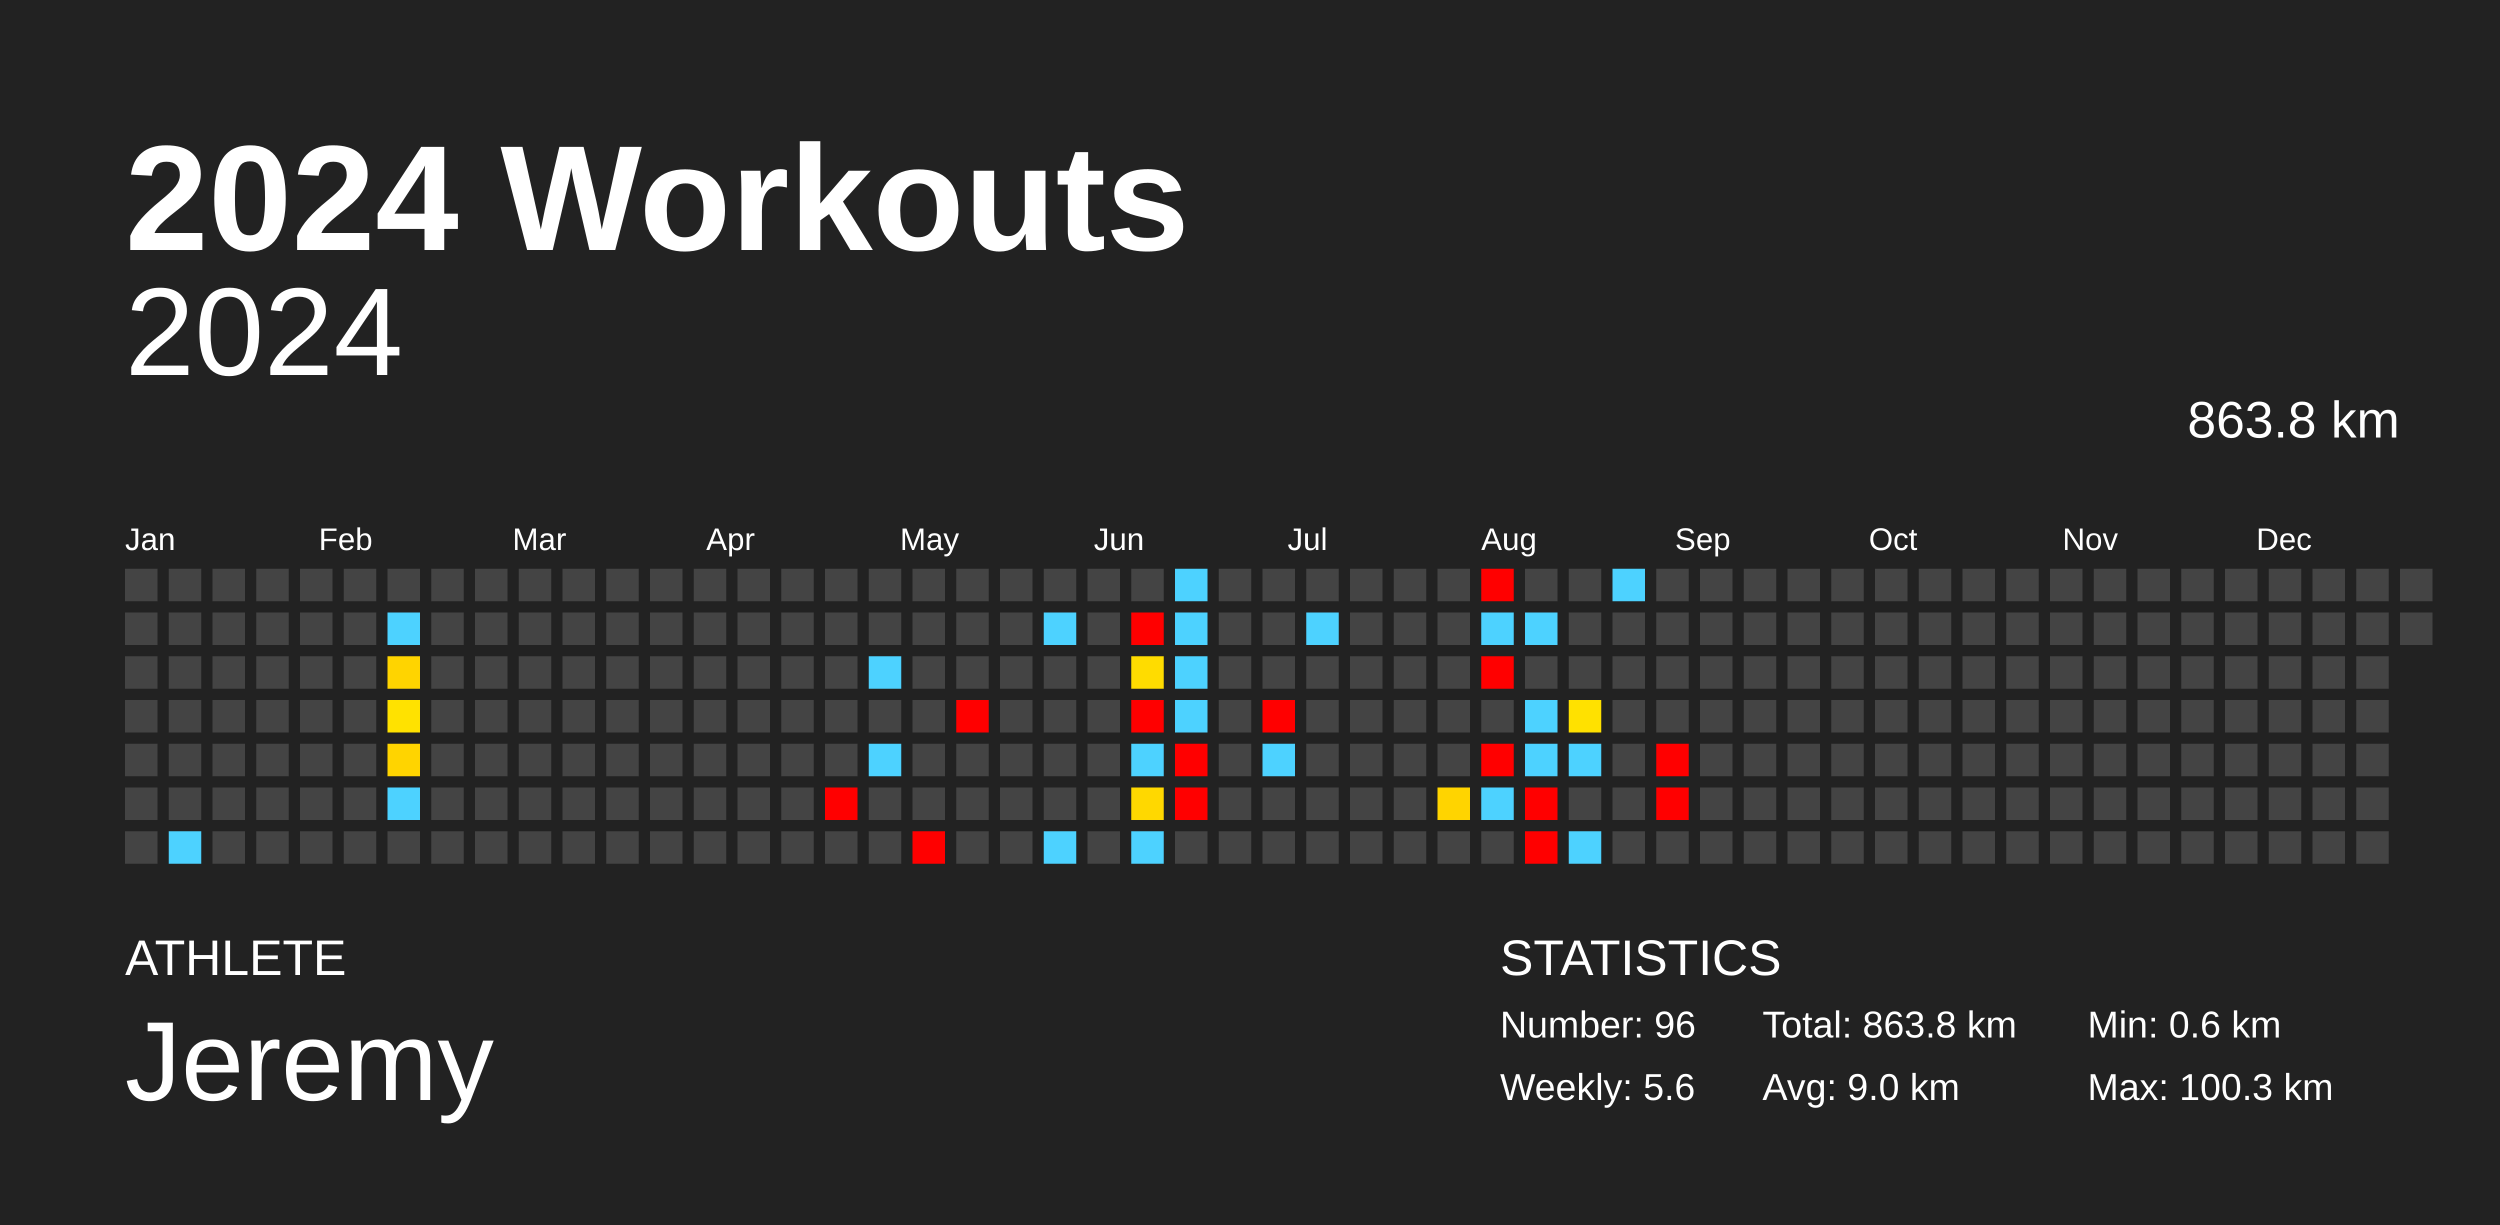
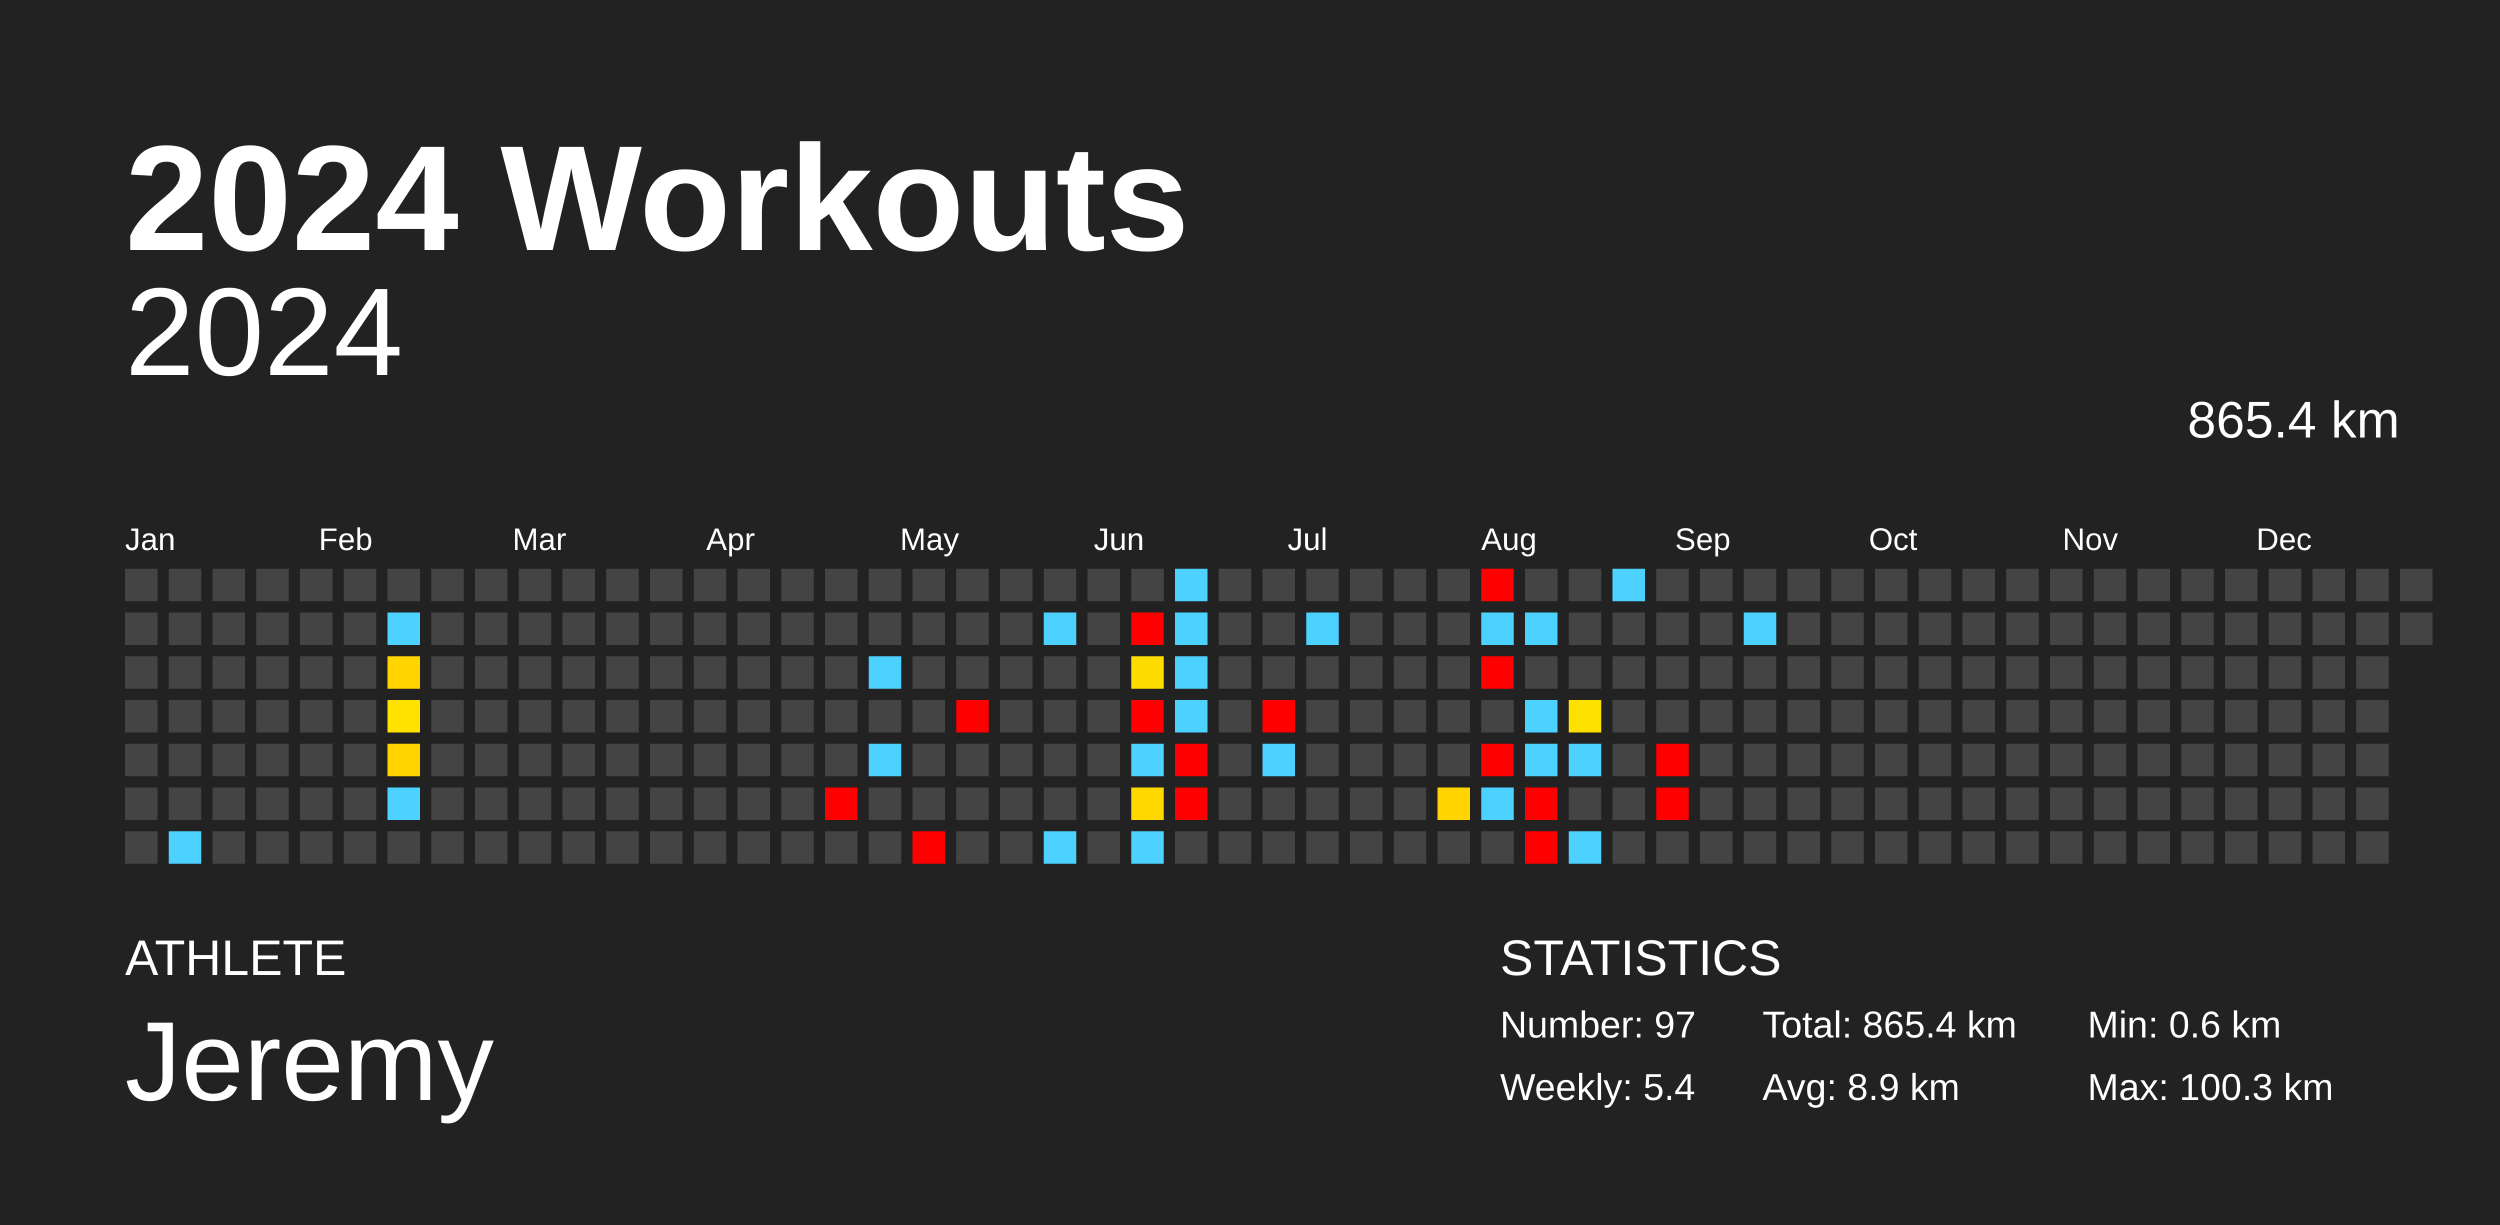
<svg xmlns="http://www.w3.org/2000/svg" baseProfile="full" height="98mm" version="1.1" viewBox="0,0,200,98" width="200mm">
  <defs />
  <rect fill="#222222" height="98" width="200" x="0" y="0" />
  <text fill="#FFFFFF" style="font-size:12px; font-family:Arial; font-weight:bold;" x="10" y="20">2024 Workouts</text>
  <text fill="#FFFFFF" style="font-size:4px; font-family:Arial" x="10" y="78">ATHLETE</text>
  <text fill="#FFFFFF" style="font-size:9px; font-family:Arial" x="10" y="88">Jeremy</text>
  <text fill="#FFFFFF" style="font-size:4px; font-family:Arial" x="120" y="78">STATISTICS</text>
-   <text fill="#FFFFFF" style="font-size:3px; font-family:Arial" x="120" y="83">Number: 96</text>
-   <text fill="#FFFFFF" style="font-size:3px; font-family:Arial" x="120" y="88">Weekly: 5.6</text>
-   <text fill="#FFFFFF" style="font-size:3px; font-family:Arial" x="141" y="83">Total: 863.8 km</text>
-   <text fill="#FFFFFF" style="font-size:3px; font-family:Arial" x="141" y="88">Avg: 9.0 km</text>
+   <text fill="#FFFFFF" style="font-size:3px; font-family:Arial" x="120" y="83">Number: 97</text>
+   <text fill="#FFFFFF" style="font-size:3px; font-family:Arial" x="120" y="88">Weekly: 5.4</text>
+   <text fill="#FFFFFF" style="font-size:3px; font-family:Arial" x="141" y="83">Total: 865.4 km</text>
+   <text fill="#FFFFFF" style="font-size:3px; font-family:Arial" x="141" y="88">Avg: 8.9 km</text>
  <text fill="#FFFFFF" style="font-size:3px; font-family:Arial" x="167" y="83">Min: 0.6 km</text>
  <text fill="#FFFFFF" style="font-size:3px; font-family:Arial" x="167" y="88">Max: 100.3 km</text>
  <text alignment-baseline="hanging" fill="#FFFFFF" style="font-size:10.0px; font-family:Arial;" x="10" y="30">2024</text>
-   <text alignment-baseline="hanging" fill="#FFFFFF" style="font-size:4.125px; font-family:Arial;" x="175" y="35">863.8 km</text>
+   <text alignment-baseline="hanging" fill="#FFFFFF" style="font-size:4.125px; font-family:Arial;" x="175" y="35">865.4 km</text>
  <text fill="#FFFFFF" style="font-size:2.5px; font-family:Arial" x="10.0" y="44">Jan</text>
  <text fill="#FFFFFF" style="font-size:2.5px; font-family:Arial" x="25.5" y="44">Feb</text>
  <text fill="#FFFFFF" style="font-size:2.5px; font-family:Arial" x="41.0" y="44">Mar</text>
  <text fill="#FFFFFF" style="font-size:2.5px; font-family:Arial" x="56.5" y="44">Apr</text>
  <text fill="#FFFFFF" style="font-size:2.5px; font-family:Arial" x="72.0" y="44">May</text>
  <text fill="#FFFFFF" style="font-size:2.5px; font-family:Arial" x="87.5" y="44">Jun</text>
  <text fill="#FFFFFF" style="font-size:2.5px; font-family:Arial" x="103.0" y="44">Jul</text>
  <text fill="#FFFFFF" style="font-size:2.5px; font-family:Arial" x="118.5" y="44">Aug</text>
  <text fill="#FFFFFF" style="font-size:2.5px; font-family:Arial" x="134.0" y="44">Sep</text>
  <text fill="#FFFFFF" style="font-size:2.5px; font-family:Arial" x="149.5" y="44">Oct</text>
  <text fill="#FFFFFF" style="font-size:2.5px; font-family:Arial" x="165.0" y="44">Nov</text>
  <text fill="#FFFFFF" style="font-size:2.5px; font-family:Arial" x="180.5" y="44">Dec</text>
  <rect fill="#444444" height="2.6" width="2.6" x="10.0" y="45.5" />
  <rect fill="#444444" height="2.6" width="2.6" x="10.0" y="49.0" />
  <rect fill="#444444" height="2.6" width="2.6" x="10.0" y="52.5" />
  <rect fill="#444444" height="2.6" width="2.6" x="10.0" y="56.0" />
  <rect fill="#444444" height="2.6" width="2.6" x="10.0" y="59.5" />
  <rect fill="#444444" height="2.6" width="2.6" x="10.0" y="63.0" />
  <rect fill="#444444" height="2.6" width="2.6" x="10.0" y="66.5" />
  <rect fill="#444444" height="2.6" width="2.6" x="13.5" y="45.5" />
  <rect fill="#444444" height="2.6" width="2.6" x="13.5" y="49.0" />
  <rect fill="#444444" height="2.6" width="2.6" x="13.5" y="52.5" />
  <rect fill="#444444" height="2.6" width="2.6" x="13.5" y="56.0" />
  <rect fill="#444444" height="2.6" width="2.6" x="13.5" y="59.5" />
  <rect fill="#444444" height="2.6" width="2.6" x="13.5" y="63.0" />
  <rect fill="#4dd2ff" height="2.6" width="2.6" x="13.5" y="66.5" />
  <rect fill="#444444" height="2.6" width="2.6" x="17.0" y="45.5" />
  <rect fill="#444444" height="2.6" width="2.6" x="17.0" y="49.0" />
  <rect fill="#444444" height="2.6" width="2.6" x="17.0" y="52.5" />
  <rect fill="#444444" height="2.6" width="2.6" x="17.0" y="56.0" />
  <rect fill="#444444" height="2.6" width="2.6" x="17.0" y="59.5" />
  <rect fill="#444444" height="2.6" width="2.6" x="17.0" y="63.0" />
  <rect fill="#444444" height="2.6" width="2.6" x="17.0" y="66.5" />
  <rect fill="#444444" height="2.6" width="2.6" x="20.5" y="45.5" />
  <rect fill="#444444" height="2.6" width="2.6" x="20.5" y="49.0" />
  <rect fill="#444444" height="2.6" width="2.6" x="20.5" y="52.5" />
  <rect fill="#444444" height="2.6" width="2.6" x="20.5" y="56.0" />
  <rect fill="#444444" height="2.6" width="2.6" x="20.5" y="59.5" />
  <rect fill="#444444" height="2.6" width="2.6" x="20.5" y="63.0" />
  <rect fill="#444444" height="2.6" width="2.6" x="20.5" y="66.5" />
  <rect fill="#444444" height="2.6" width="2.6" x="24.0" y="45.5" />
  <rect fill="#444444" height="2.6" width="2.6" x="24.0" y="49.0" />
  <rect fill="#444444" height="2.6" width="2.6" x="24.0" y="52.5" />
  <rect fill="#444444" height="2.6" width="2.6" x="24.0" y="56.0" />
  <rect fill="#444444" height="2.6" width="2.6" x="24.0" y="59.5" />
  <rect fill="#444444" height="2.6" width="2.6" x="24.0" y="63.0" />
  <rect fill="#444444" height="2.6" width="2.6" x="24.0" y="66.5" />
  <rect fill="#444444" height="2.6" width="2.6" x="27.5" y="45.5" />
  <rect fill="#444444" height="2.6" width="2.6" x="27.5" y="49.0" />
  <rect fill="#444444" height="2.6" width="2.6" x="27.5" y="52.5" />
  <rect fill="#444444" height="2.6" width="2.6" x="27.5" y="56.0" />
  <rect fill="#444444" height="2.6" width="2.6" x="27.5" y="59.5" />
  <rect fill="#444444" height="2.6" width="2.6" x="27.5" y="63.0" />
  <rect fill="#444444" height="2.6" width="2.6" x="27.5" y="66.5" />
  <rect fill="#444444" height="2.6" width="2.6" x="31.0" y="45.5" />
  <rect fill="#4dd2ff" height="2.6" width="2.6" x="31.0" y="49.0" />
  <rect fill="#ffd400" height="2.6" width="2.6" x="31.0" y="52.5" />
  <rect fill="#ffe200" height="2.6" width="2.6" x="31.0" y="56.0" />
  <rect fill="#ffd400" height="2.6" width="2.6" x="31.0" y="59.5" />
  <rect fill="#4dd2ff" height="2.6" width="2.6" x="31.0" y="63.0" />
  <rect fill="#444444" height="2.6" width="2.6" x="31.0" y="66.5" />
  <rect fill="#444444" height="2.6" width="2.6" x="34.5" y="45.5" />
  <rect fill="#444444" height="2.6" width="2.6" x="34.5" y="49.0" />
  <rect fill="#444444" height="2.6" width="2.6" x="34.5" y="52.5" />
  <rect fill="#444444" height="2.6" width="2.6" x="34.5" y="56.0" />
  <rect fill="#444444" height="2.6" width="2.6" x="34.5" y="59.5" />
  <rect fill="#444444" height="2.6" width="2.6" x="34.5" y="63.0" />
  <rect fill="#444444" height="2.6" width="2.6" x="34.5" y="66.5" />
  <rect fill="#444444" height="2.6" width="2.6" x="38.0" y="45.5" />
  <rect fill="#444444" height="2.6" width="2.6" x="38.0" y="49.0" />
  <rect fill="#444444" height="2.6" width="2.6" x="38.0" y="52.5" />
  <rect fill="#444444" height="2.6" width="2.6" x="38.0" y="56.0" />
  <rect fill="#444444" height="2.6" width="2.6" x="38.0" y="59.5" />
  <rect fill="#444444" height="2.6" width="2.6" x="38.0" y="63.0" />
  <rect fill="#444444" height="2.6" width="2.6" x="38.0" y="66.5" />
  <rect fill="#444444" height="2.6" width="2.6" x="41.5" y="45.5" />
  <rect fill="#444444" height="2.6" width="2.6" x="41.5" y="49.0" />
  <rect fill="#444444" height="2.6" width="2.6" x="41.5" y="52.5" />
  <rect fill="#444444" height="2.6" width="2.6" x="41.5" y="56.0" />
  <rect fill="#444444" height="2.6" width="2.6" x="41.5" y="59.5" />
  <rect fill="#444444" height="2.6" width="2.6" x="41.5" y="63.0" />
  <rect fill="#444444" height="2.6" width="2.6" x="41.5" y="66.5" />
  <rect fill="#444444" height="2.6" width="2.6" x="45.0" y="45.5" />
  <rect fill="#444444" height="2.6" width="2.6" x="45.0" y="49.0" />
  <rect fill="#444444" height="2.6" width="2.6" x="45.0" y="52.5" />
  <rect fill="#444444" height="2.6" width="2.6" x="45.0" y="56.0" />
  <rect fill="#444444" height="2.6" width="2.6" x="45.0" y="59.5" />
  <rect fill="#444444" height="2.6" width="2.6" x="45.0" y="63.0" />
  <rect fill="#444444" height="2.6" width="2.6" x="45.0" y="66.5" />
  <rect fill="#444444" height="2.6" width="2.6" x="48.5" y="45.5" />
  <rect fill="#444444" height="2.6" width="2.6" x="48.5" y="49.0" />
  <rect fill="#444444" height="2.6" width="2.6" x="48.5" y="52.5" />
  <rect fill="#444444" height="2.6" width="2.6" x="48.5" y="56.0" />
  <rect fill="#444444" height="2.6" width="2.6" x="48.5" y="59.5" />
  <rect fill="#444444" height="2.6" width="2.6" x="48.5" y="63.0" />
  <rect fill="#444444" height="2.6" width="2.6" x="48.5" y="66.5" />
  <rect fill="#444444" height="2.6" width="2.6" x="52.0" y="45.5" />
  <rect fill="#444444" height="2.6" width="2.6" x="52.0" y="49.0" />
  <rect fill="#444444" height="2.6" width="2.6" x="52.0" y="52.5" />
  <rect fill="#444444" height="2.6" width="2.6" x="52.0" y="56.0" />
  <rect fill="#444444" height="2.6" width="2.6" x="52.0" y="59.5" />
  <rect fill="#444444" height="2.6" width="2.6" x="52.0" y="63.0" />
  <rect fill="#444444" height="2.6" width="2.6" x="52.0" y="66.5" />
  <rect fill="#444444" height="2.6" width="2.6" x="55.5" y="45.5" />
  <rect fill="#444444" height="2.6" width="2.6" x="55.5" y="49.0" />
  <rect fill="#444444" height="2.6" width="2.6" x="55.5" y="52.5" />
  <rect fill="#444444" height="2.6" width="2.6" x="55.5" y="56.0" />
  <rect fill="#444444" height="2.6" width="2.6" x="55.5" y="59.5" />
  <rect fill="#444444" height="2.6" width="2.6" x="55.5" y="63.0" />
  <rect fill="#444444" height="2.6" width="2.6" x="55.5" y="66.5" />
  <rect fill="#444444" height="2.6" width="2.6" x="59.0" y="45.5" />
  <rect fill="#444444" height="2.6" width="2.6" x="59.0" y="49.0" />
  <rect fill="#444444" height="2.6" width="2.6" x="59.0" y="52.5" />
  <rect fill="#444444" height="2.6" width="2.6" x="59.0" y="56.0" />
  <rect fill="#444444" height="2.6" width="2.6" x="59.0" y="59.5" />
  <rect fill="#444444" height="2.6" width="2.6" x="59.0" y="63.0" />
  <rect fill="#444444" height="2.6" width="2.6" x="59.0" y="66.5" />
  <rect fill="#444444" height="2.6" width="2.6" x="62.5" y="45.5" />
  <rect fill="#444444" height="2.6" width="2.6" x="62.5" y="49.0" />
  <rect fill="#444444" height="2.6" width="2.6" x="62.5" y="52.5" />
  <rect fill="#444444" height="2.6" width="2.6" x="62.5" y="56.0" />
  <rect fill="#444444" height="2.6" width="2.6" x="62.5" y="59.5" />
  <rect fill="#444444" height="2.6" width="2.6" x="62.5" y="63.0" />
  <rect fill="#444444" height="2.6" width="2.6" x="62.5" y="66.5" />
  <rect fill="#444444" height="2.6" width="2.6" x="66.0" y="45.5" />
  <rect fill="#444444" height="2.6" width="2.6" x="66.0" y="49.0" />
  <rect fill="#444444" height="2.6" width="2.6" x="66.0" y="52.5" />
  <rect fill="#444444" height="2.6" width="2.6" x="66.0" y="56.0" />
  <rect fill="#444444" height="2.6" width="2.6" x="66.0" y="59.5" />
  <rect fill="red" height="2.6" width="2.6" x="66.0" y="63.0" />
  <rect fill="#444444" height="2.6" width="2.6" x="66.0" y="66.5" />
  <rect fill="#444444" height="2.6" width="2.6" x="69.5" y="45.5" />
  <rect fill="#444444" height="2.6" width="2.6" x="69.5" y="49.0" />
  <rect fill="#4dd2ff" height="2.6" width="2.6" x="69.5" y="52.5" />
  <rect fill="#444444" height="2.6" width="2.6" x="69.5" y="56.0" />
  <rect fill="#4dd2ff" height="2.6" width="2.6" x="69.5" y="59.5" />
  <rect fill="#444444" height="2.6" width="2.6" x="69.5" y="63.0" />
  <rect fill="#444444" height="2.6" width="2.6" x="69.5" y="66.5" />
  <rect fill="#444444" height="2.6" width="2.6" x="73.0" y="45.5" />
  <rect fill="#444444" height="2.6" width="2.6" x="73.0" y="49.0" />
  <rect fill="#444444" height="2.6" width="2.6" x="73.0" y="52.5" />
  <rect fill="#444444" height="2.6" width="2.6" x="73.0" y="56.0" />
  <rect fill="#444444" height="2.6" width="2.6" x="73.0" y="59.5" />
  <rect fill="#444444" height="2.6" width="2.6" x="73.0" y="63.0" />
  <rect fill="red" height="2.6" width="2.6" x="73.0" y="66.5" />
  <rect fill="#444444" height="2.6" width="2.6" x="76.5" y="45.5" />
  <rect fill="#444444" height="2.6" width="2.6" x="76.5" y="49.0" />
  <rect fill="#444444" height="2.6" width="2.6" x="76.5" y="52.5" />
  <rect fill="red" height="2.6" width="2.6" x="76.5" y="56.0" />
  <rect fill="#444444" height="2.6" width="2.6" x="76.5" y="59.5" />
  <rect fill="#444444" height="2.6" width="2.6" x="76.5" y="63.0" />
  <rect fill="#444444" height="2.6" width="2.6" x="76.5" y="66.5" />
  <rect fill="#444444" height="2.6" width="2.6" x="80.0" y="45.5" />
  <rect fill="#444444" height="2.6" width="2.6" x="80.0" y="49.0" />
  <rect fill="#444444" height="2.6" width="2.6" x="80.0" y="52.5" />
  <rect fill="#444444" height="2.6" width="2.6" x="80.0" y="56.0" />
  <rect fill="#444444" height="2.6" width="2.6" x="80.0" y="59.5" />
  <rect fill="#444444" height="2.6" width="2.6" x="80.0" y="63.0" />
  <rect fill="#444444" height="2.6" width="2.6" x="80.0" y="66.5" />
  <rect fill="#444444" height="2.6" width="2.6" x="83.5" y="45.5" />
  <rect fill="#4dd2ff" height="2.6" width="2.6" x="83.5" y="49.0" />
  <rect fill="#444444" height="2.6" width="2.6" x="83.5" y="52.5" />
  <rect fill="#444444" height="2.6" width="2.6" x="83.5" y="56.0" />
  <rect fill="#444444" height="2.6" width="2.6" x="83.5" y="59.5" />
  <rect fill="#444444" height="2.6" width="2.6" x="83.5" y="63.0" />
  <rect fill="#4dd2ff" height="2.6" width="2.6" x="83.5" y="66.5" />
  <rect fill="#444444" height="2.6" width="2.6" x="87.0" y="45.5" />
  <rect fill="#444444" height="2.6" width="2.6" x="87.0" y="49.0" />
  <rect fill="#444444" height="2.6" width="2.6" x="87.0" y="52.5" />
  <rect fill="#444444" height="2.6" width="2.6" x="87.0" y="56.0" />
  <rect fill="#444444" height="2.6" width="2.6" x="87.0" y="59.5" />
  <rect fill="#444444" height="2.6" width="2.6" x="87.0" y="63.0" />
  <rect fill="#444444" height="2.6" width="2.6" x="87.0" y="66.5" />
  <rect fill="#444444" height="2.6" width="2.6" x="90.5" y="45.5" />
  <rect fill="red" height="2.6" width="2.6" x="90.5" y="49.0" />
  <rect fill="#ffdc00" height="2.6" width="2.6" x="90.5" y="52.5" />
  <rect fill="red" height="2.6" width="2.6" x="90.5" y="56.0" />
  <rect fill="#4dd2ff" height="2.6" width="2.6" x="90.5" y="59.5" />
  <rect fill="#ffd800" height="2.6" width="2.6" x="90.5" y="63.0" />
  <rect fill="#4dd2ff" height="2.6" width="2.6" x="90.5" y="66.5" />
  <rect fill="#4dd2ff" height="2.6" width="2.6" x="94.0" y="45.5" />
  <rect fill="#4dd2ff" height="2.6" width="2.6" x="94.0" y="49.0" />
  <rect fill="#4dd2ff" height="2.6" width="2.6" x="94.0" y="52.5" />
  <rect fill="#4dd2ff" height="2.6" width="2.6" x="94.0" y="56.0" />
  <rect fill="red" height="2.6" width="2.6" x="94.0" y="59.5" />
  <rect fill="red" height="2.6" width="2.6" x="94.0" y="63.0" />
  <rect fill="#444444" height="2.6" width="2.6" x="94.0" y="66.5" />
  <rect fill="#444444" height="2.6" width="2.6" x="97.5" y="45.5" />
  <rect fill="#444444" height="2.6" width="2.6" x="97.5" y="49.0" />
  <rect fill="#444444" height="2.6" width="2.6" x="97.5" y="52.5" />
  <rect fill="#444444" height="2.6" width="2.6" x="97.5" y="56.0" />
  <rect fill="#444444" height="2.6" width="2.6" x="97.5" y="59.5" />
  <rect fill="#444444" height="2.6" width="2.6" x="97.5" y="63.0" />
  <rect fill="#444444" height="2.6" width="2.6" x="97.5" y="66.5" />
  <rect fill="#444444" height="2.6" width="2.6" x="101.0" y="45.5" />
  <rect fill="#444444" height="2.6" width="2.6" x="101.0" y="49.0" />
  <rect fill="#444444" height="2.6" width="2.6" x="101.0" y="52.5" />
  <rect fill="red" height="2.6" width="2.6" x="101.0" y="56.0" />
  <rect fill="#4dd2ff" height="2.6" width="2.6" x="101.0" y="59.5" />
  <rect fill="#444444" height="2.6" width="2.6" x="101.0" y="63.0" />
  <rect fill="#444444" height="2.6" width="2.6" x="101.0" y="66.5" />
  <rect fill="#444444" height="2.6" width="2.6" x="104.5" y="45.5" />
  <rect fill="#4dd2ff" height="2.6" width="2.6" x="104.5" y="49.0" />
  <rect fill="#444444" height="2.6" width="2.6" x="104.5" y="52.5" />
  <rect fill="#444444" height="2.6" width="2.6" x="104.5" y="56.0" />
  <rect fill="#444444" height="2.6" width="2.6" x="104.5" y="59.5" />
  <rect fill="#444444" height="2.6" width="2.6" x="104.5" y="63.0" />
  <rect fill="#444444" height="2.6" width="2.6" x="104.5" y="66.5" />
  <rect fill="#444444" height="2.6" width="2.6" x="108.0" y="45.5" />
  <rect fill="#444444" height="2.6" width="2.6" x="108.0" y="49.0" />
  <rect fill="#444444" height="2.6" width="2.6" x="108.0" y="52.5" />
  <rect fill="#444444" height="2.6" width="2.6" x="108.0" y="56.0" />
  <rect fill="#444444" height="2.6" width="2.6" x="108.0" y="59.5" />
  <rect fill="#444444" height="2.6" width="2.6" x="108.0" y="63.0" />
  <rect fill="#444444" height="2.6" width="2.6" x="108.0" y="66.5" />
  <rect fill="#444444" height="2.6" width="2.6" x="111.5" y="45.5" />
  <rect fill="#444444" height="2.6" width="2.6" x="111.5" y="49.0" />
  <rect fill="#444444" height="2.6" width="2.6" x="111.5" y="52.5" />
  <rect fill="#444444" height="2.6" width="2.6" x="111.5" y="56.0" />
  <rect fill="#444444" height="2.6" width="2.6" x="111.5" y="59.5" />
  <rect fill="#444444" height="2.6" width="2.6" x="111.5" y="63.0" />
  <rect fill="#444444" height="2.6" width="2.6" x="111.5" y="66.5" />
  <rect fill="#444444" height="2.6" width="2.6" x="115.0" y="45.5" />
  <rect fill="#444444" height="2.6" width="2.6" x="115.0" y="49.0" />
  <rect fill="#444444" height="2.6" width="2.6" x="115.0" y="52.5" />
  <rect fill="#444444" height="2.6" width="2.6" x="115.0" y="56.0" />
  <rect fill="#444444" height="2.6" width="2.6" x="115.0" y="59.5" />
  <rect fill="#ffd400" height="2.6" width="2.6" x="115.0" y="63.0" />
  <rect fill="#444444" height="2.6" width="2.6" x="115.0" y="66.5" />
  <rect fill="red" height="2.6" width="2.6" x="118.5" y="45.5" />
  <rect fill="#4dd2ff" height="2.6" width="2.6" x="118.5" y="49.0" />
  <rect fill="red" height="2.6" width="2.6" x="118.5" y="52.5" />
  <rect fill="#444444" height="2.6" width="2.6" x="118.5" y="56.0" />
  <rect fill="red" height="2.6" width="2.6" x="118.5" y="59.5" />
  <rect fill="#4dd2ff" height="2.6" width="2.6" x="118.5" y="63.0" />
  <rect fill="#444444" height="2.6" width="2.6" x="118.5" y="66.5" />
  <rect fill="#444444" height="2.6" width="2.6" x="122.0" y="45.5" />
  <rect fill="#4dd2ff" height="2.6" width="2.6" x="122.0" y="49.0" />
  <rect fill="#444444" height="2.6" width="2.6" x="122.0" y="52.5" />
  <rect fill="#4dd2ff" height="2.6" width="2.6" x="122.0" y="56.0" />
  <rect fill="#4dd2ff" height="2.6" width="2.6" x="122.0" y="59.5" />
  <rect fill="red" height="2.6" width="2.6" x="122.0" y="63.0" />
  <rect fill="red" height="2.6" width="2.6" x="122.0" y="66.5" />
  <rect fill="#444444" height="2.6" width="2.6" x="125.5" y="45.5" />
  <rect fill="#444444" height="2.6" width="2.6" x="125.5" y="49.0" />
  <rect fill="#444444" height="2.6" width="2.6" x="125.5" y="52.5" />
  <rect fill="#ffe100" height="2.6" width="2.6" x="125.5" y="56.0" />
  <rect fill="#4dd2ff" height="2.6" width="2.6" x="125.5" y="59.5" />
  <rect fill="#444444" height="2.6" width="2.6" x="125.5" y="63.0" />
  <rect fill="#4dd2ff" height="2.6" width="2.6" x="125.5" y="66.5" />
  <rect fill="#4dd2ff" height="2.6" width="2.6" x="129.0" y="45.5" />
  <rect fill="#444444" height="2.6" width="2.6" x="129.0" y="49.0" />
  <rect fill="#444444" height="2.6" width="2.6" x="129.0" y="52.5" />
  <rect fill="#444444" height="2.6" width="2.6" x="129.0" y="56.0" />
  <rect fill="#444444" height="2.6" width="2.6" x="129.0" y="59.5" />
  <rect fill="#444444" height="2.6" width="2.6" x="129.0" y="63.0" />
  <rect fill="#444444" height="2.6" width="2.6" x="129.0" y="66.5" />
  <rect fill="#444444" height="2.6" width="2.6" x="132.5" y="45.5" />
  <rect fill="#444444" height="2.6" width="2.6" x="132.5" y="49.0" />
  <rect fill="#444444" height="2.6" width="2.6" x="132.5" y="52.5" />
  <rect fill="#444444" height="2.6" width="2.6" x="132.5" y="56.0" />
  <rect fill="red" height="2.6" width="2.6" x="132.5" y="59.5" />
  <rect fill="red" height="2.6" width="2.6" x="132.5" y="63.0" />
  <rect fill="#444444" height="2.6" width="2.6" x="132.5" y="66.5" />
  <rect fill="#444444" height="2.6" width="2.6" x="136.0" y="45.5" />
  <rect fill="#444444" height="2.6" width="2.6" x="136.0" y="49.0" />
  <rect fill="#444444" height="2.6" width="2.6" x="136.0" y="52.5" />
  <rect fill="#444444" height="2.6" width="2.6" x="136.0" y="56.0" />
  <rect fill="#444444" height="2.6" width="2.6" x="136.0" y="59.5" />
  <rect fill="#444444" height="2.6" width="2.6" x="136.0" y="63.0" />
  <rect fill="#444444" height="2.6" width="2.6" x="136.0" y="66.5" />
  <rect fill="#444444" height="2.6" width="2.6" x="139.5" y="45.5" />
-   <rect fill="#444444" height="2.6" width="2.6" x="139.5" y="49.0" />
+   <rect fill="#4dd2ff" height="2.6" width="2.6" x="139.5" y="49.0" />
  <rect fill="#444444" height="2.6" width="2.6" x="139.5" y="52.5" />
  <rect fill="#444444" height="2.6" width="2.6" x="139.5" y="56.0" />
  <rect fill="#444444" height="2.6" width="2.6" x="139.5" y="59.5" />
  <rect fill="#444444" height="2.6" width="2.6" x="139.5" y="63.0" />
  <rect fill="#444444" height="2.6" width="2.6" x="139.5" y="66.5" />
  <rect fill="#444444" height="2.6" width="2.6" x="143.0" y="45.5" />
  <rect fill="#444444" height="2.6" width="2.6" x="143.0" y="49.0" />
  <rect fill="#444444" height="2.6" width="2.6" x="143.0" y="52.5" />
  <rect fill="#444444" height="2.6" width="2.6" x="143.0" y="56.0" />
  <rect fill="#444444" height="2.6" width="2.6" x="143.0" y="59.5" />
  <rect fill="#444444" height="2.6" width="2.6" x="143.0" y="63.0" />
  <rect fill="#444444" height="2.6" width="2.6" x="143.0" y="66.5" />
  <rect fill="#444444" height="2.6" width="2.6" x="146.5" y="45.5" />
  <rect fill="#444444" height="2.6" width="2.6" x="146.5" y="49.0" />
  <rect fill="#444444" height="2.6" width="2.6" x="146.5" y="52.5" />
  <rect fill="#444444" height="2.6" width="2.6" x="146.5" y="56.0" />
  <rect fill="#444444" height="2.6" width="2.6" x="146.5" y="59.5" />
  <rect fill="#444444" height="2.6" width="2.6" x="146.5" y="63.0" />
  <rect fill="#444444" height="2.6" width="2.6" x="146.5" y="66.5" />
  <rect fill="#444444" height="2.6" width="2.6" x="150.0" y="45.5" />
  <rect fill="#444444" height="2.6" width="2.6" x="150.0" y="49.0" />
  <rect fill="#444444" height="2.6" width="2.6" x="150.0" y="52.5" />
  <rect fill="#444444" height="2.6" width="2.6" x="150.0" y="56.0" />
  <rect fill="#444444" height="2.6" width="2.6" x="150.0" y="59.5" />
  <rect fill="#444444" height="2.6" width="2.6" x="150.0" y="63.0" />
  <rect fill="#444444" height="2.6" width="2.6" x="150.0" y="66.5" />
  <rect fill="#444444" height="2.6" width="2.6" x="153.5" y="45.5" />
  <rect fill="#444444" height="2.6" width="2.6" x="153.5" y="49.0" />
  <rect fill="#444444" height="2.6" width="2.6" x="153.5" y="52.5" />
  <rect fill="#444444" height="2.6" width="2.6" x="153.5" y="56.0" />
  <rect fill="#444444" height="2.6" width="2.6" x="153.5" y="59.5" />
  <rect fill="#444444" height="2.6" width="2.6" x="153.5" y="63.0" />
  <rect fill="#444444" height="2.6" width="2.6" x="153.5" y="66.5" />
  <rect fill="#444444" height="2.6" width="2.6" x="157.0" y="45.5" />
  <rect fill="#444444" height="2.6" width="2.6" x="157.0" y="49.0" />
  <rect fill="#444444" height="2.6" width="2.6" x="157.0" y="52.5" />
  <rect fill="#444444" height="2.6" width="2.6" x="157.0" y="56.0" />
  <rect fill="#444444" height="2.6" width="2.6" x="157.0" y="59.5" />
  <rect fill="#444444" height="2.6" width="2.6" x="157.0" y="63.0" />
  <rect fill="#444444" height="2.6" width="2.6" x="157.0" y="66.5" />
  <rect fill="#444444" height="2.6" width="2.6" x="160.5" y="45.5" />
  <rect fill="#444444" height="2.6" width="2.6" x="160.5" y="49.0" />
  <rect fill="#444444" height="2.6" width="2.6" x="160.5" y="52.5" />
  <rect fill="#444444" height="2.6" width="2.6" x="160.5" y="56.0" />
  <rect fill="#444444" height="2.6" width="2.6" x="160.5" y="59.5" />
  <rect fill="#444444" height="2.6" width="2.6" x="160.5" y="63.0" />
  <rect fill="#444444" height="2.6" width="2.6" x="160.5" y="66.5" />
  <rect fill="#444444" height="2.6" width="2.6" x="164.0" y="45.5" />
  <rect fill="#444444" height="2.6" width="2.6" x="164.0" y="49.0" />
  <rect fill="#444444" height="2.6" width="2.6" x="164.0" y="52.5" />
  <rect fill="#444444" height="2.6" width="2.6" x="164.0" y="56.0" />
  <rect fill="#444444" height="2.6" width="2.6" x="164.0" y="59.5" />
  <rect fill="#444444" height="2.6" width="2.6" x="164.0" y="63.0" />
  <rect fill="#444444" height="2.6" width="2.6" x="164.0" y="66.5" />
  <rect fill="#444444" height="2.6" width="2.6" x="167.5" y="45.5" />
  <rect fill="#444444" height="2.6" width="2.6" x="167.5" y="49.0" />
  <rect fill="#444444" height="2.6" width="2.6" x="167.5" y="52.5" />
  <rect fill="#444444" height="2.6" width="2.6" x="167.5" y="56.0" />
  <rect fill="#444444" height="2.6" width="2.6" x="167.5" y="59.5" />
  <rect fill="#444444" height="2.6" width="2.6" x="167.5" y="63.0" />
  <rect fill="#444444" height="2.6" width="2.6" x="167.5" y="66.5" />
  <rect fill="#444444" height="2.6" width="2.6" x="171.0" y="45.5" />
  <rect fill="#444444" height="2.6" width="2.6" x="171.0" y="49.0" />
  <rect fill="#444444" height="2.6" width="2.6" x="171.0" y="52.5" />
  <rect fill="#444444" height="2.6" width="2.6" x="171.0" y="56.0" />
  <rect fill="#444444" height="2.6" width="2.6" x="171.0" y="59.5" />
  <rect fill="#444444" height="2.6" width="2.6" x="171.0" y="63.0" />
  <rect fill="#444444" height="2.6" width="2.6" x="171.0" y="66.5" />
  <rect fill="#444444" height="2.6" width="2.6" x="174.5" y="45.5" />
  <rect fill="#444444" height="2.6" width="2.6" x="174.5" y="49.0" />
  <rect fill="#444444" height="2.6" width="2.6" x="174.5" y="52.5" />
  <rect fill="#444444" height="2.6" width="2.6" x="174.5" y="56.0" />
  <rect fill="#444444" height="2.6" width="2.6" x="174.5" y="59.5" />
  <rect fill="#444444" height="2.6" width="2.6" x="174.5" y="63.0" />
  <rect fill="#444444" height="2.6" width="2.6" x="174.5" y="66.5" />
  <rect fill="#444444" height="2.6" width="2.6" x="178.0" y="45.5" />
  <rect fill="#444444" height="2.6" width="2.6" x="178.0" y="49.0" />
  <rect fill="#444444" height="2.6" width="2.6" x="178.0" y="52.5" />
  <rect fill="#444444" height="2.6" width="2.6" x="178.0" y="56.0" />
  <rect fill="#444444" height="2.6" width="2.6" x="178.0" y="59.5" />
  <rect fill="#444444" height="2.6" width="2.6" x="178.0" y="63.0" />
  <rect fill="#444444" height="2.6" width="2.6" x="178.0" y="66.5" />
  <rect fill="#444444" height="2.6" width="2.6" x="181.5" y="45.5" />
  <rect fill="#444444" height="2.6" width="2.6" x="181.5" y="49.0" />
  <rect fill="#444444" height="2.6" width="2.6" x="181.5" y="52.5" />
  <rect fill="#444444" height="2.6" width="2.6" x="181.5" y="56.0" />
  <rect fill="#444444" height="2.6" width="2.6" x="181.5" y="59.5" />
  <rect fill="#444444" height="2.6" width="2.6" x="181.5" y="63.0" />
  <rect fill="#444444" height="2.6" width="2.6" x="181.5" y="66.5" />
  <rect fill="#444444" height="2.6" width="2.6" x="185.0" y="45.5" />
  <rect fill="#444444" height="2.6" width="2.6" x="185.0" y="49.0" />
  <rect fill="#444444" height="2.6" width="2.6" x="185.0" y="52.5" />
  <rect fill="#444444" height="2.6" width="2.6" x="185.0" y="56.0" />
  <rect fill="#444444" height="2.6" width="2.6" x="185.0" y="59.5" />
  <rect fill="#444444" height="2.6" width="2.6" x="185.0" y="63.0" />
  <rect fill="#444444" height="2.6" width="2.6" x="185.0" y="66.5" />
  <rect fill="#444444" height="2.6" width="2.6" x="188.5" y="45.5" />
  <rect fill="#444444" height="2.6" width="2.6" x="188.5" y="49.0" />
  <rect fill="#444444" height="2.6" width="2.6" x="188.5" y="52.5" />
  <rect fill="#444444" height="2.6" width="2.6" x="188.5" y="56.0" />
  <rect fill="#444444" height="2.6" width="2.6" x="188.5" y="59.5" />
  <rect fill="#444444" height="2.6" width="2.6" x="188.5" y="63.0" />
  <rect fill="#444444" height="2.6" width="2.6" x="188.5" y="66.5" />
  <rect fill="#444444" height="2.6" width="2.6" x="192.0" y="45.5" />
  <rect fill="#444444" height="2.6" width="2.6" x="192.0" y="49.0" />
</svg>
